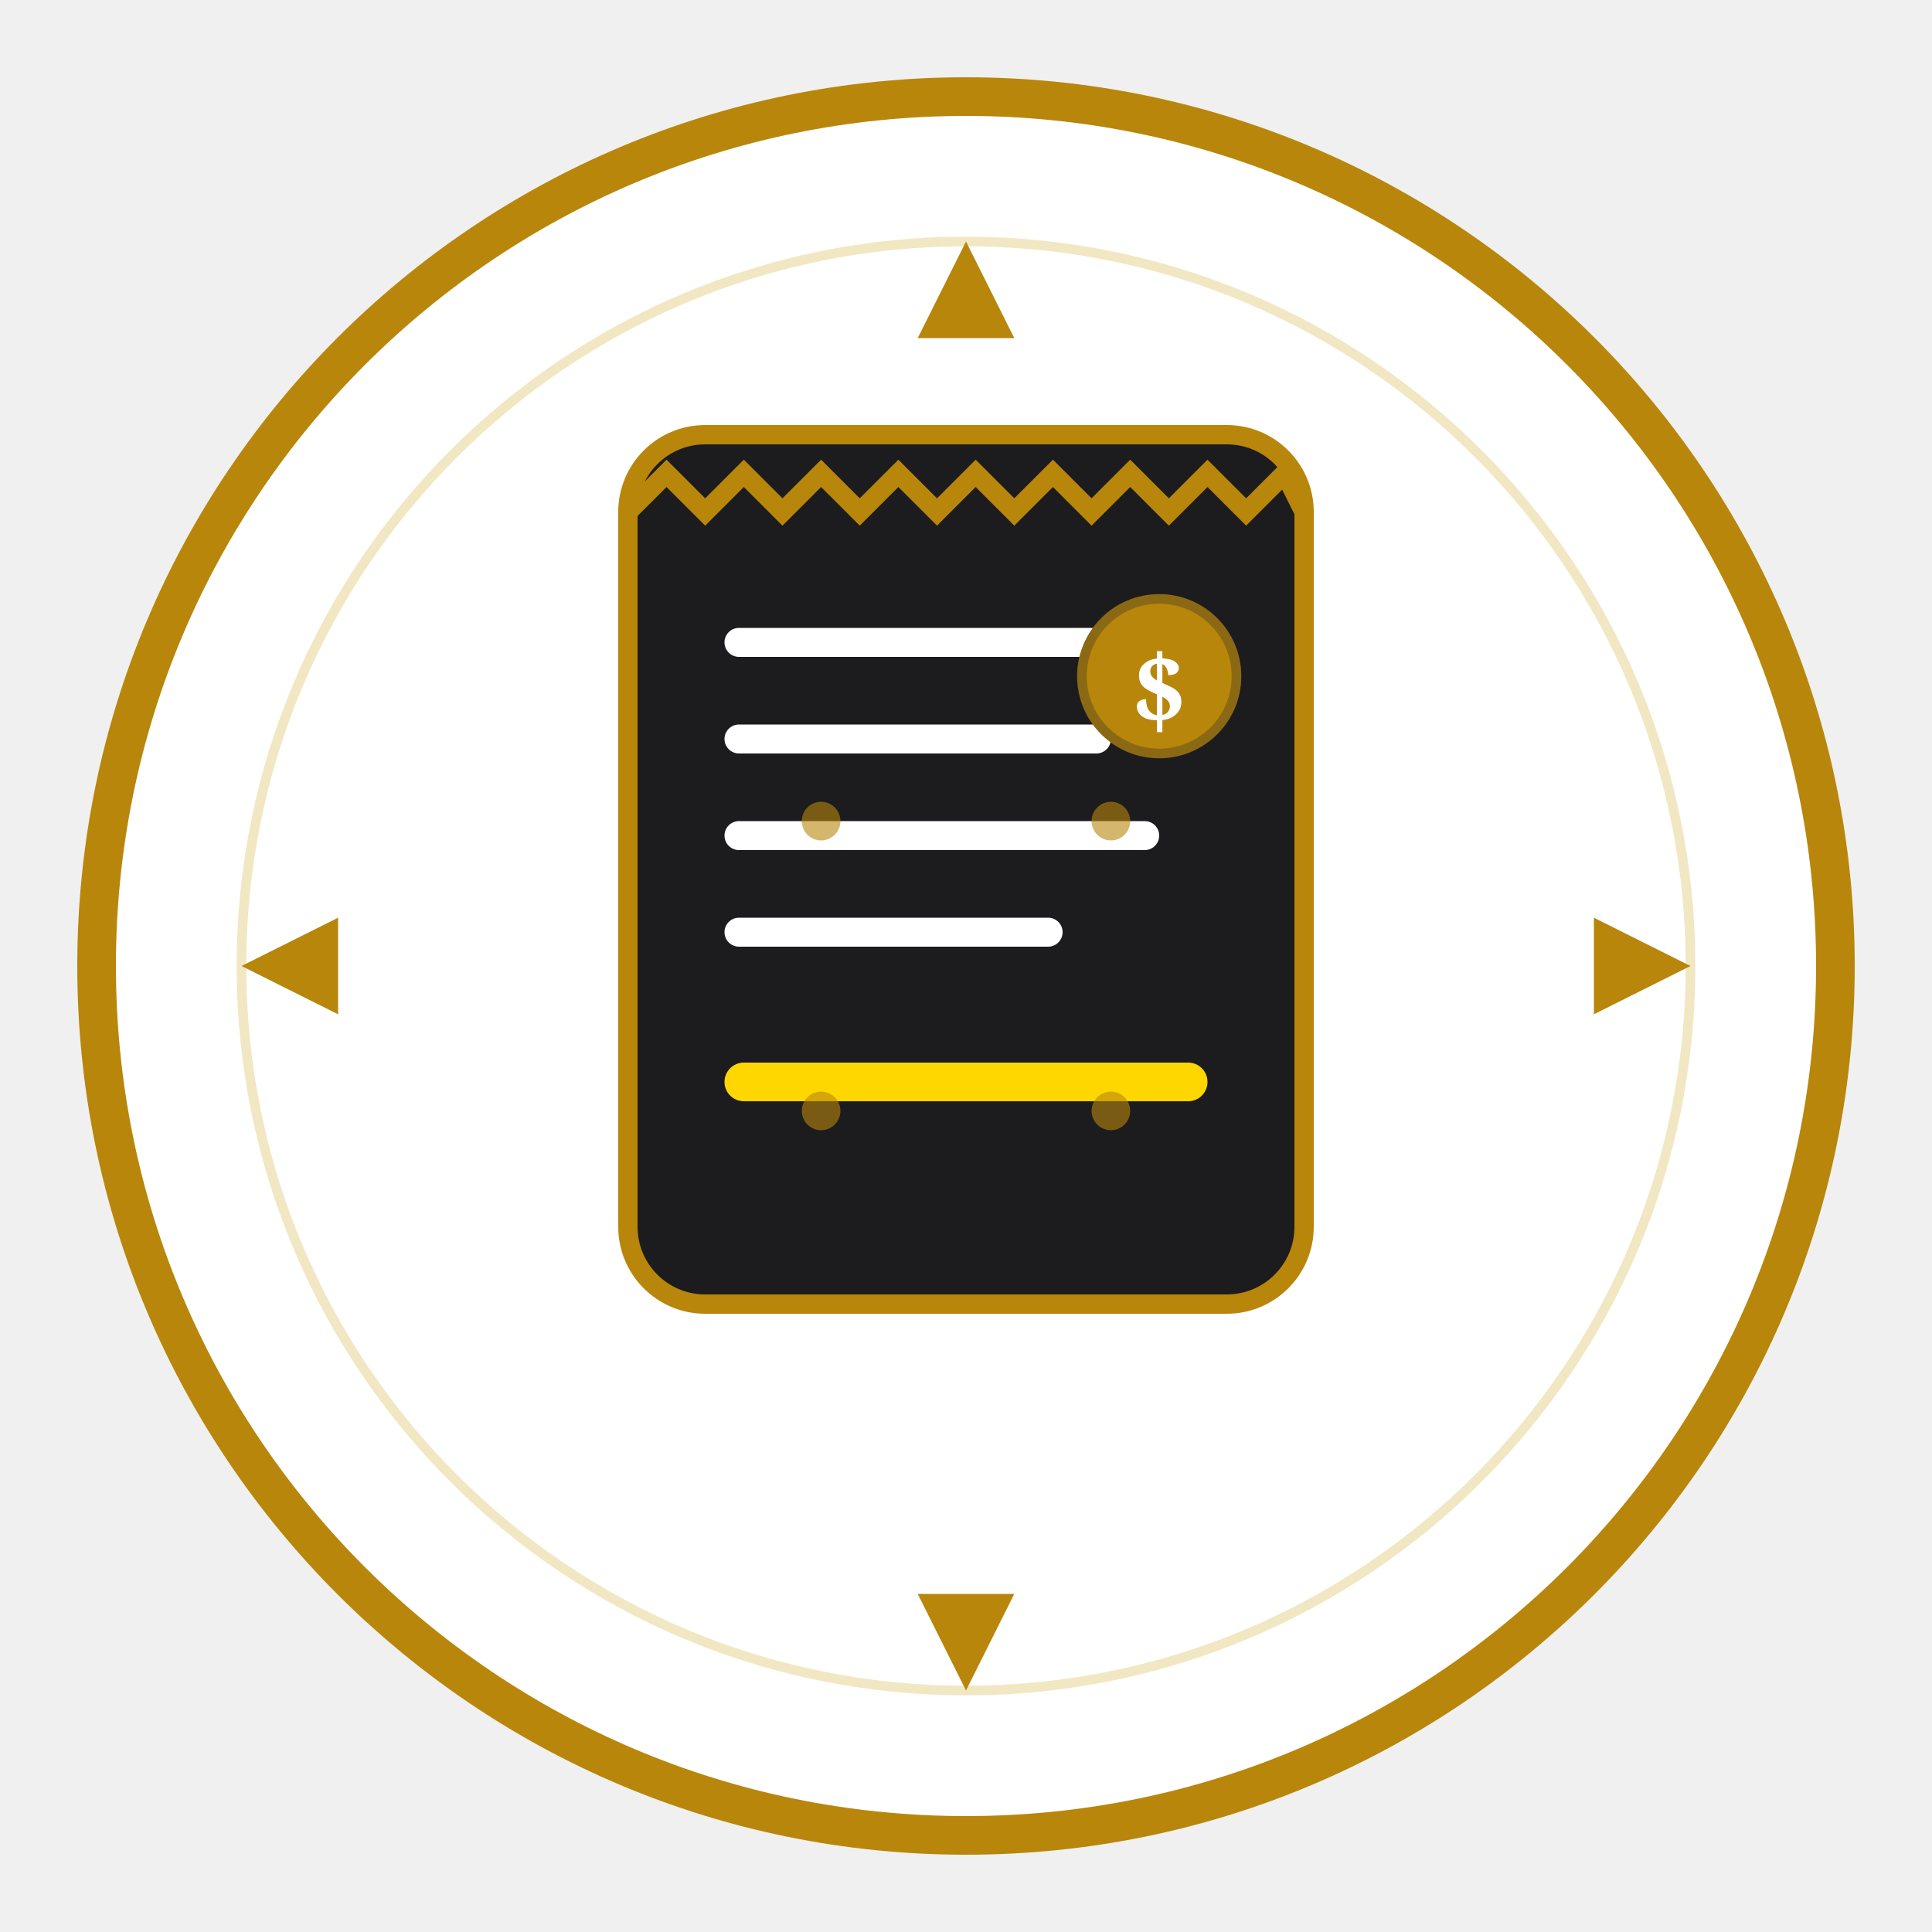
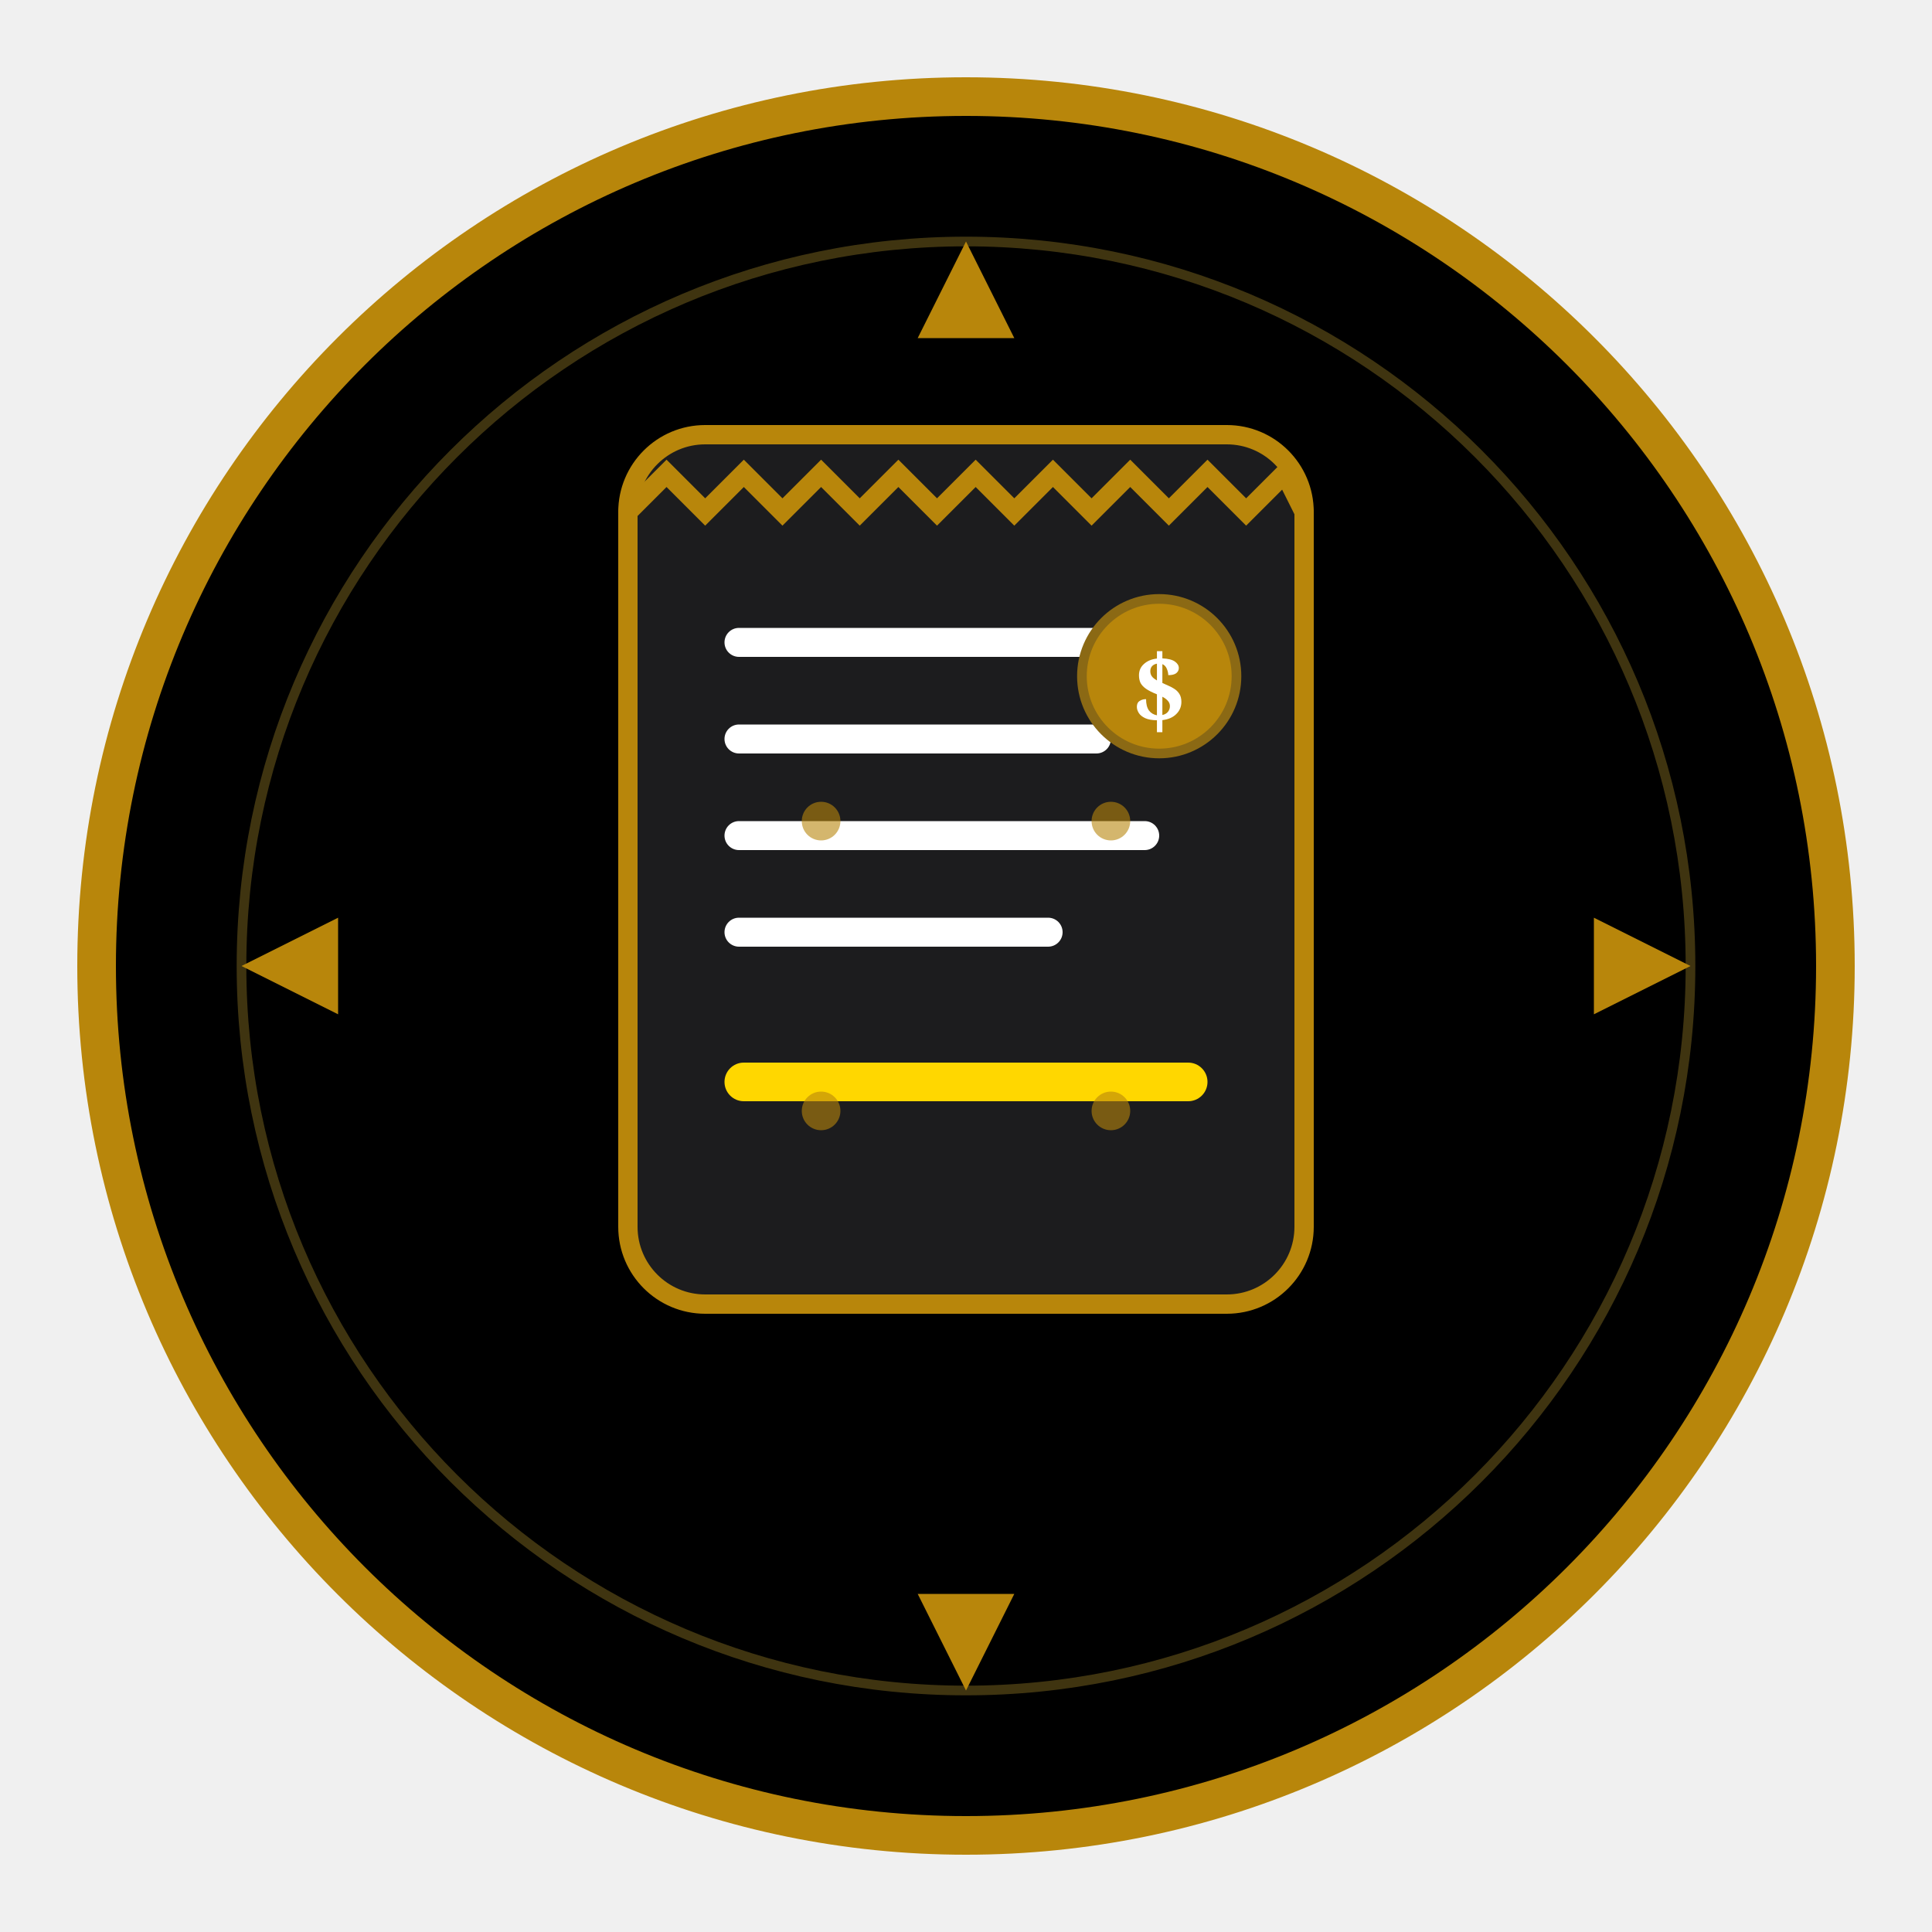
<svg xmlns="http://www.w3.org/2000/svg" viewBox="0 0 200 200">
-   <circle cx="100" cy="100" r="90" fill="#FFFFFF" stroke="#B8860B" stroke-width="4" />
+   <circle cx="100" cy="100" r="90" fill="#000000" stroke="#B8860B" stroke-width="4" />
  <circle cx="100" cy="100" r="75" fill="none" stroke="#D4AF37" stroke-width="1" opacity="0.3" />
  <rect x="65" y="45" width="70" height="90" rx="8" ry="8" fill="#1C1C1E" stroke="#B8860B" stroke-width="2" />
  <path d="M 65 53 L 69 49 L 73 53 L 77 49 L 81 53 L 85 49 L 89 53 L 93 49 L 97 53 L 101 49 L 105 53 L 109 49 L 113 53 L 117 49 L 121 53 L 125 49 L 129 53 L 133 49 L 135 53" fill="none" stroke="#B8860B" stroke-width="2" stroke-linecap="round" />
  <rect x="75" y="65" width="50" height="3" rx="1.5" fill="#FFFFFF" />
  <rect x="75" y="75" width="40" height="3" rx="1.5" fill="#FFFFFF" />
  <rect x="75" y="85" width="45" height="3" rx="1.5" fill="#FFFFFF" />
  <rect x="75" y="95" width="35" height="3" rx="1.5" fill="#FFFFFF" />
  <rect x="75" y="110" width="50" height="4" rx="2" fill="#FFD700" />
  <circle cx="120" cy="70" r="8" fill="#B8860B" stroke="#8B6914" stroke-width="1" />
  <text x="120" y="75" text-anchor="middle" font-family="serif" font-size="10" font-weight="bold" fill="#FFFFFF">$</text>
  <polygon points="100,25 105,35 95,35" fill="#B8860B" />
  <polygon points="100,175 105,165 95,165" fill="#B8860B" />
  <polygon points="25,100 35,95 35,105" fill="#B8860B" />
  <polygon points="175,100 165,95 165,105" fill="#B8860B" />
  <circle cx="85" cy="85" r="2" fill="#B8860B" opacity="0.6" />
  <circle cx="115" cy="85" r="2" fill="#B8860B" opacity="0.6" />
  <circle cx="85" cy="115" r="2" fill="#B8860B" opacity="0.6" />
  <circle cx="115" cy="115" r="2" fill="#B8860B" opacity="0.6" />
</svg>
